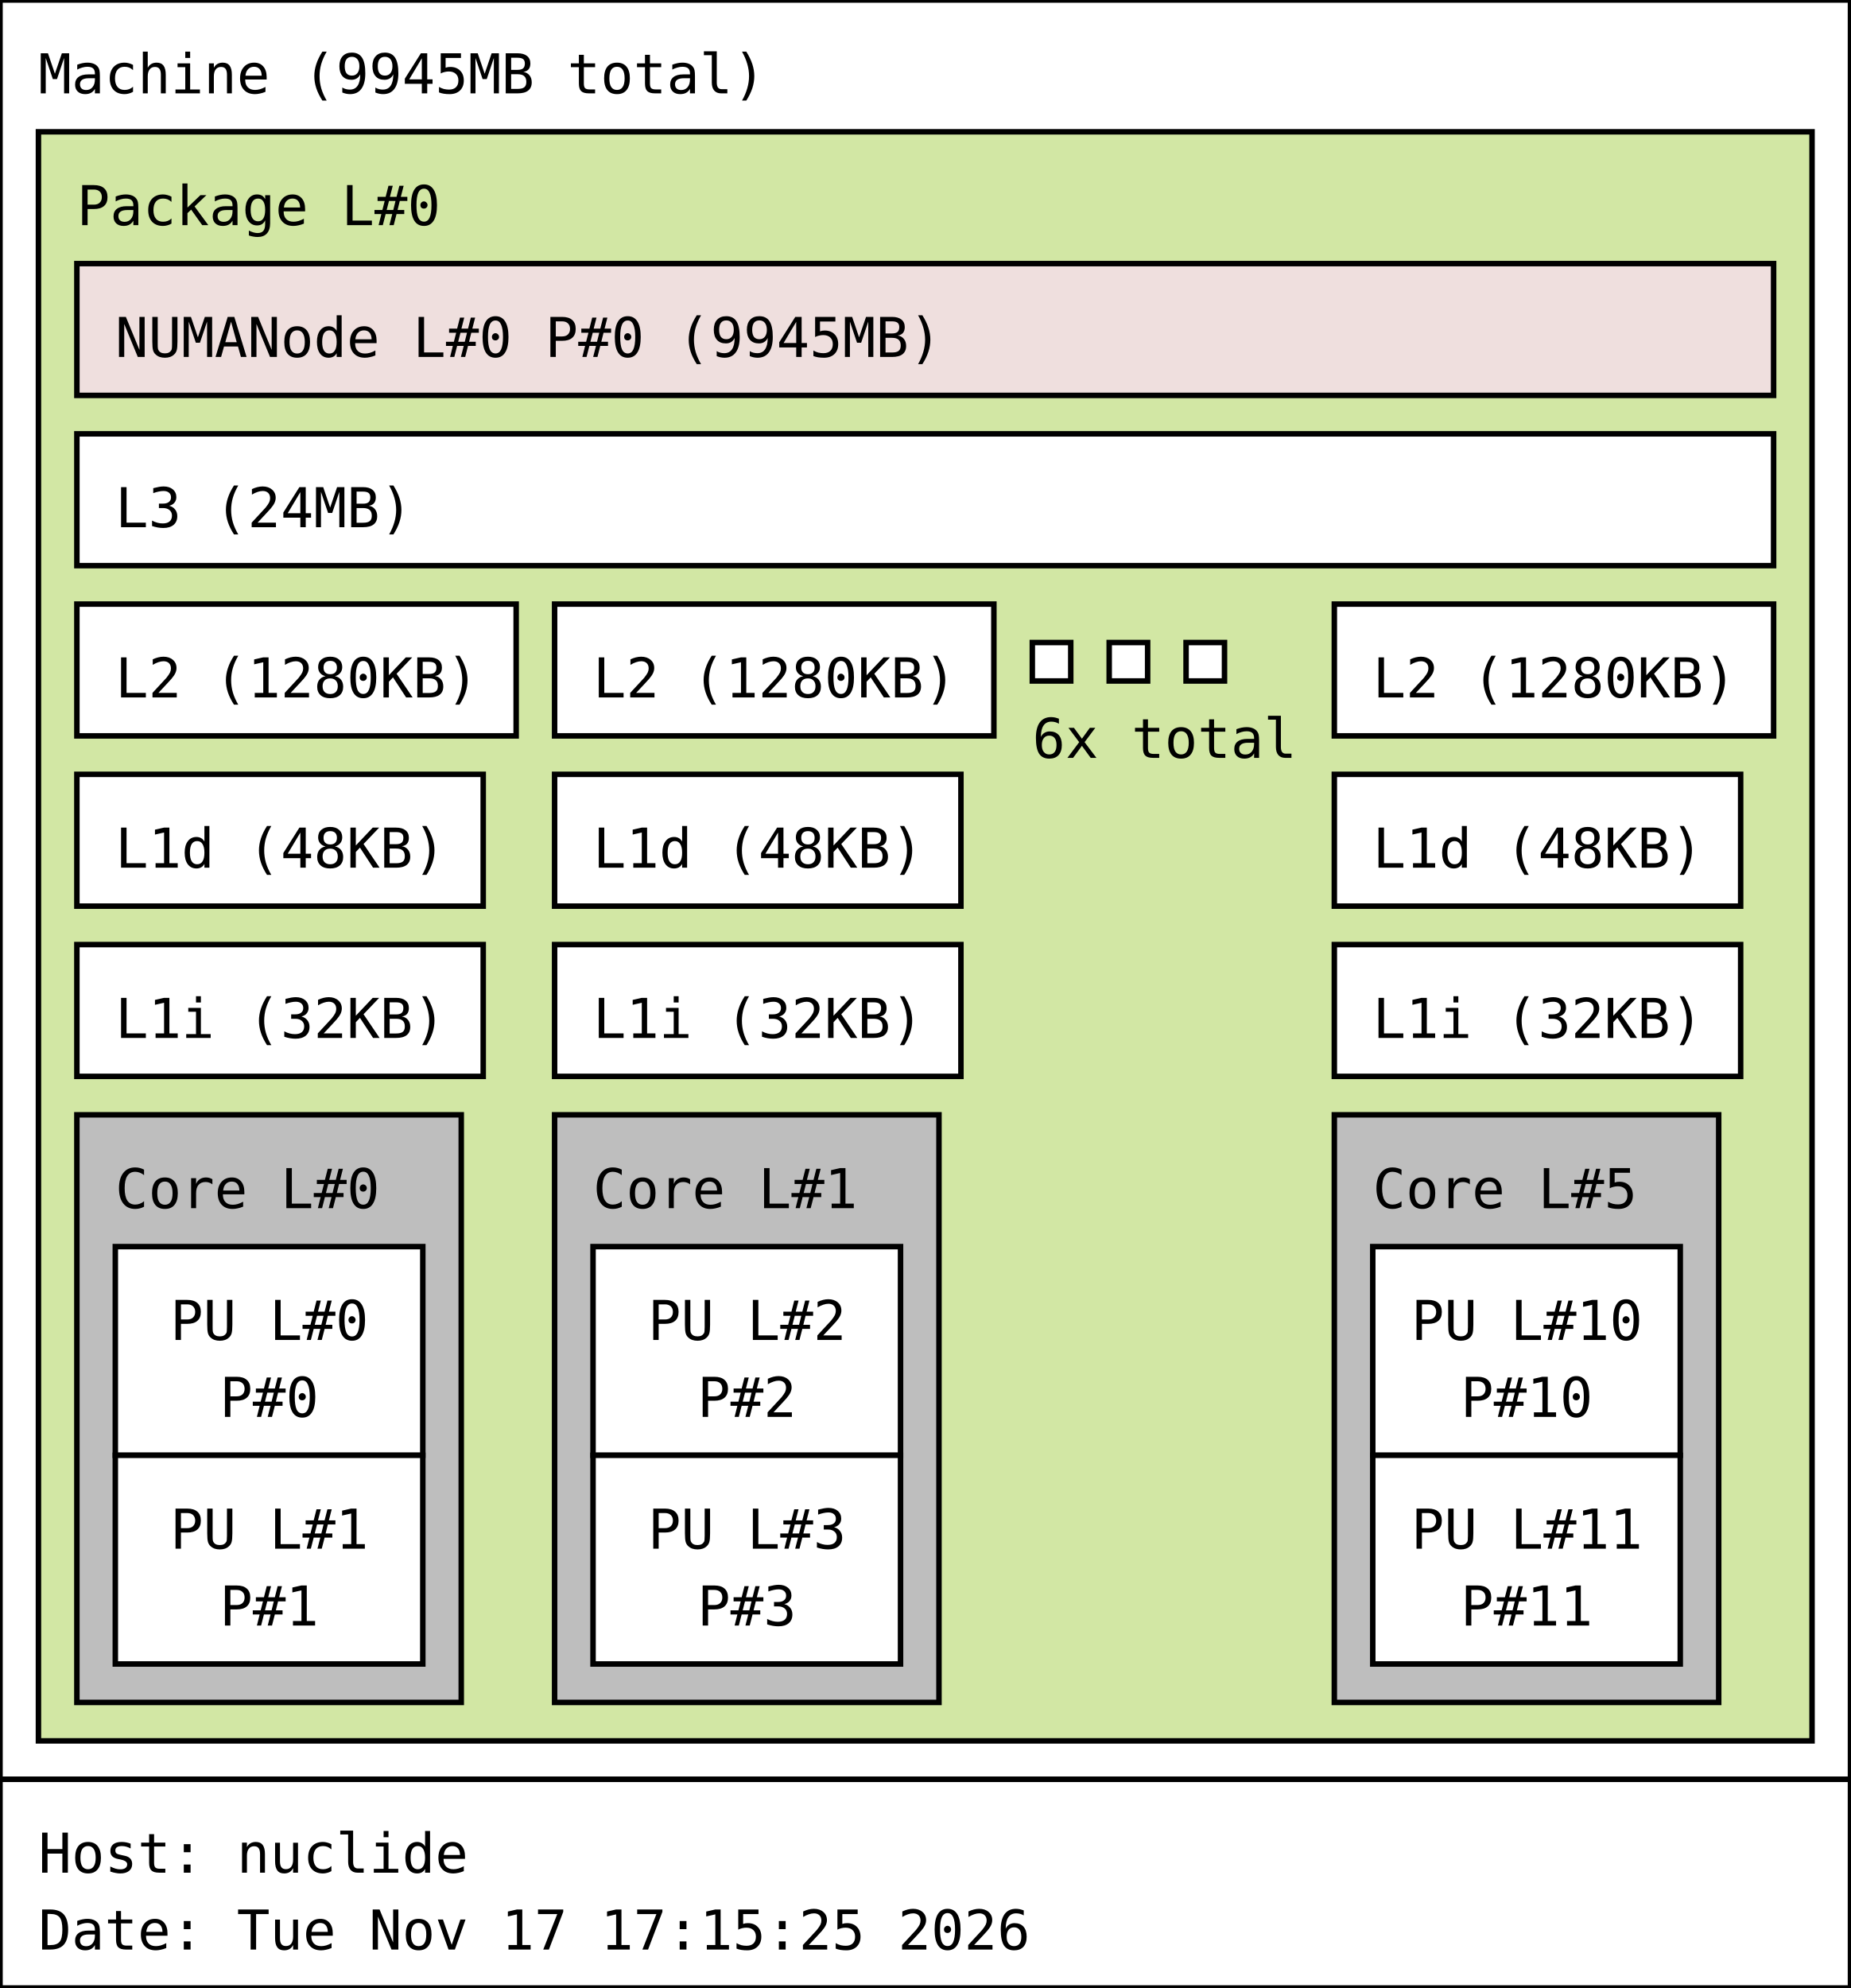
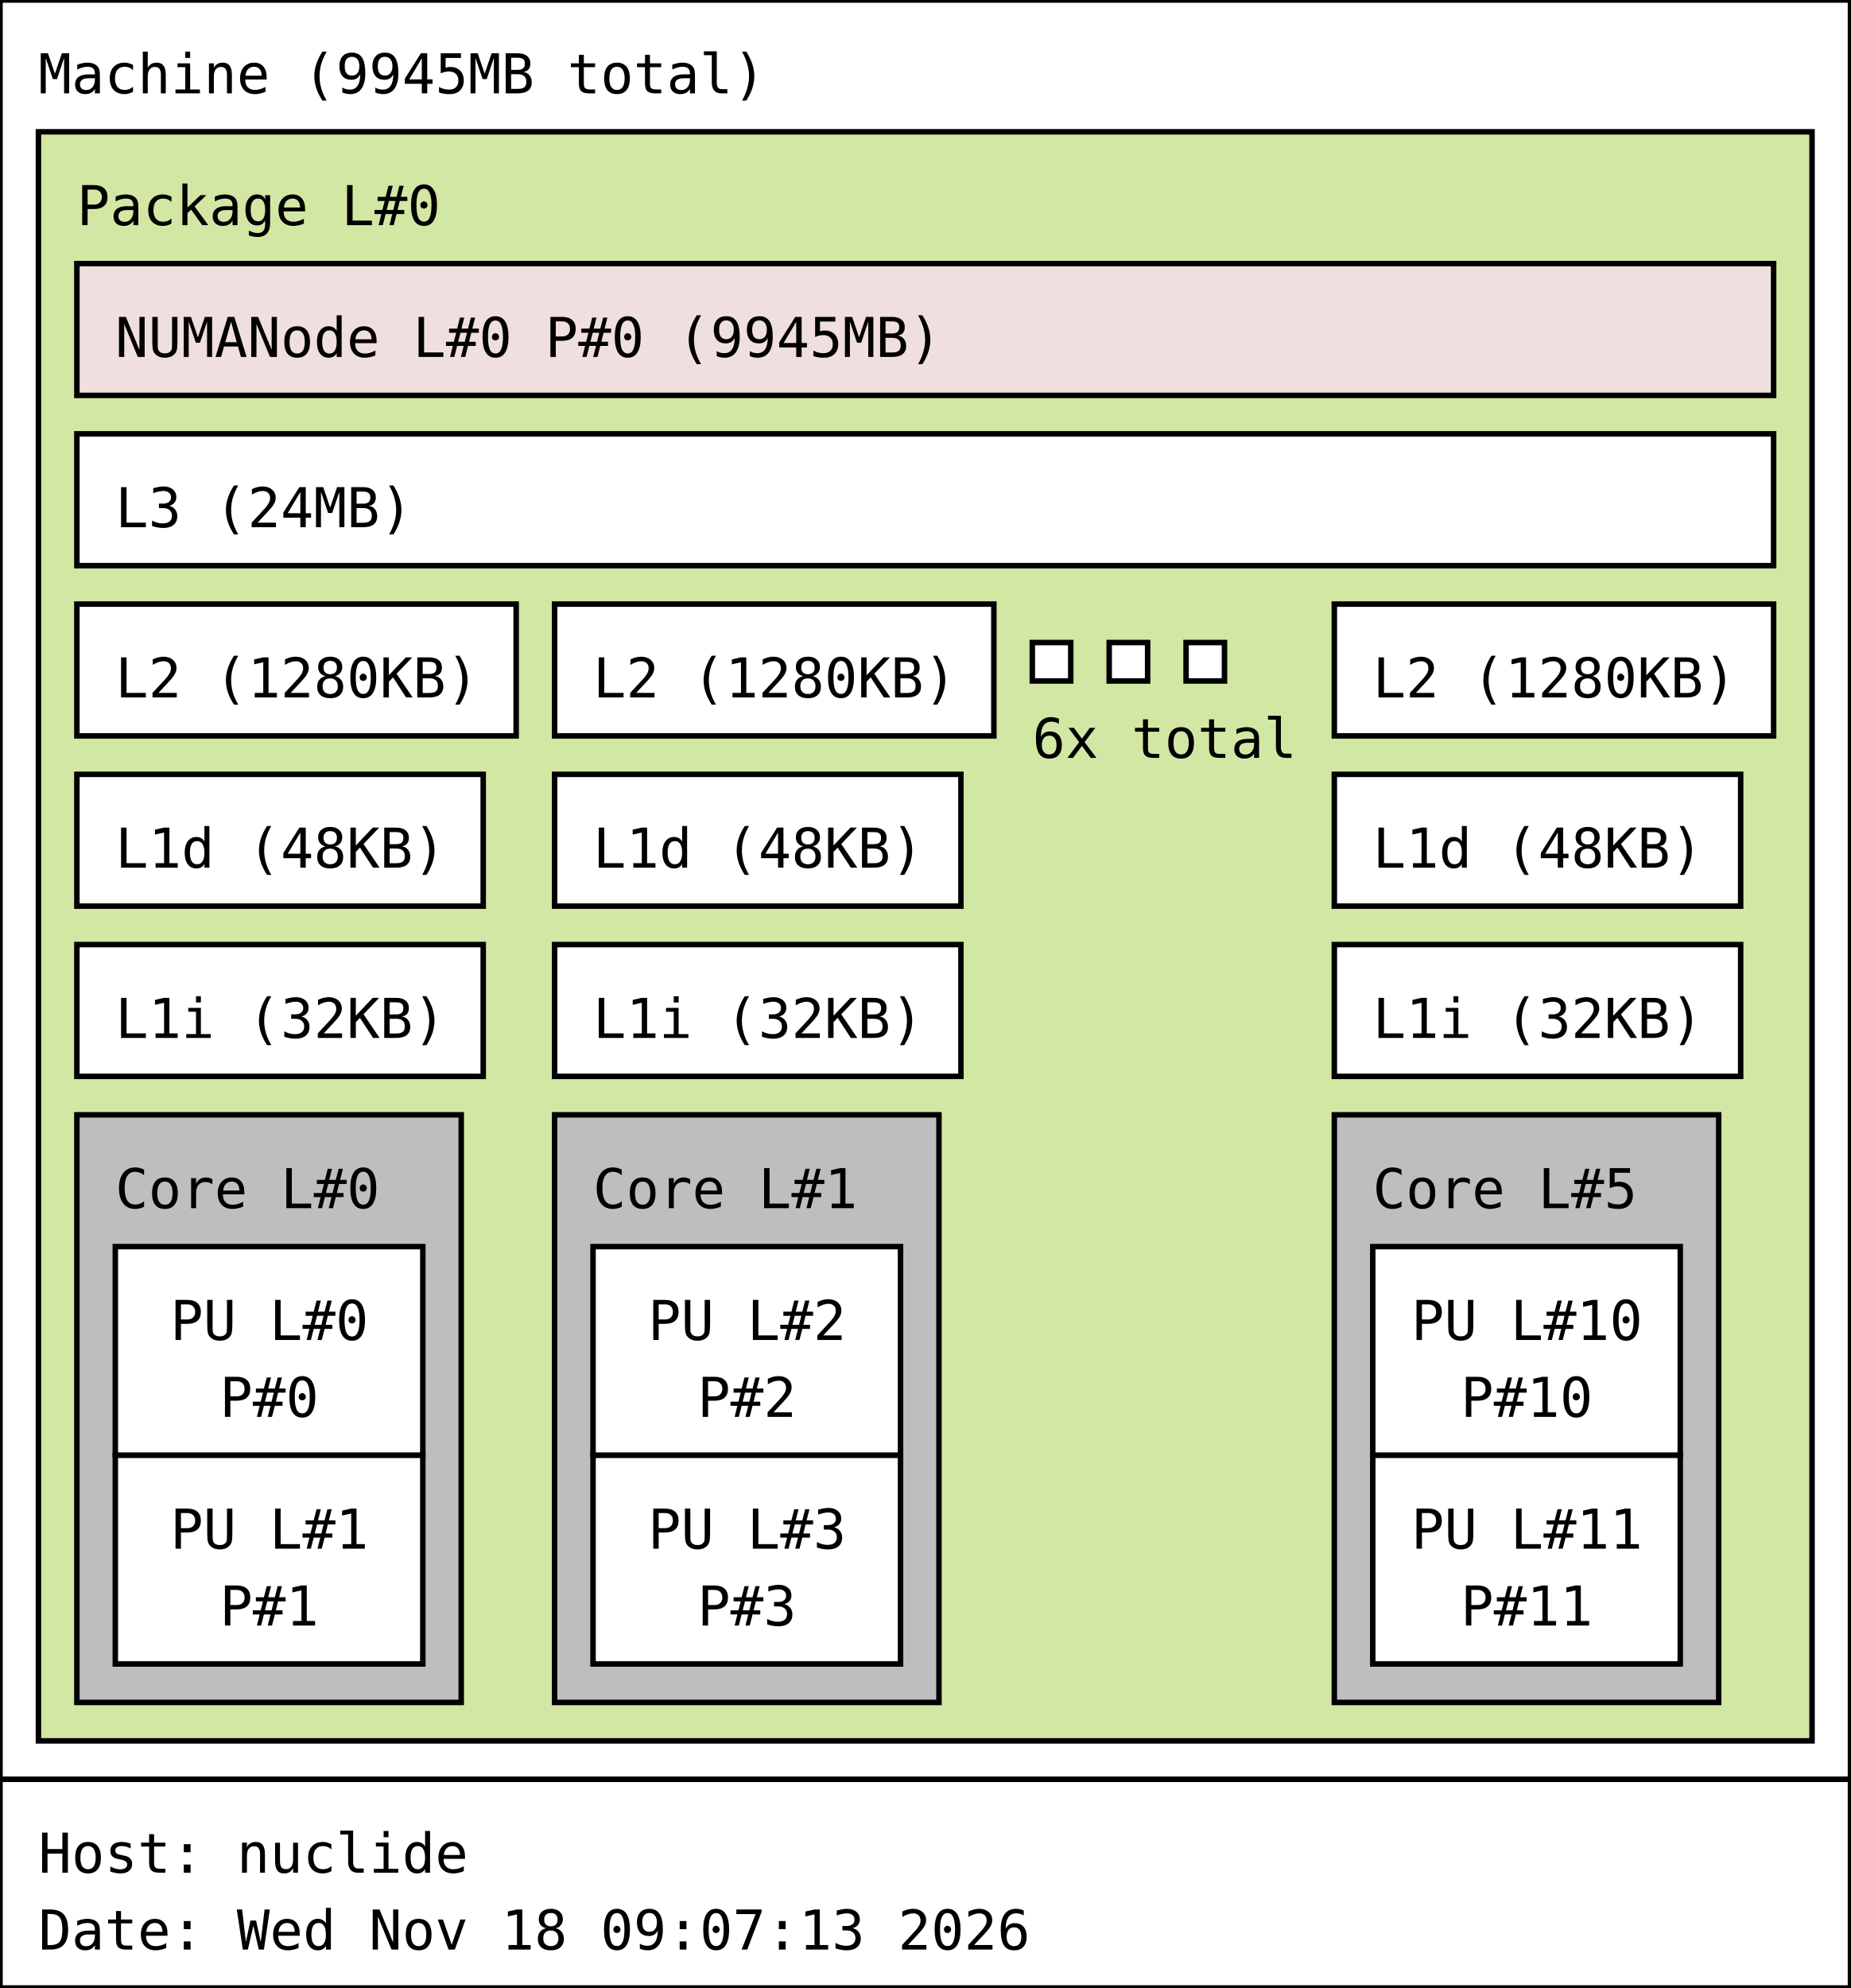
<svg xmlns="http://www.w3.org/2000/svg" width="337px" height="362px" viewBox="0 0 337px 362px" version="1.1">
  <rect id="Machine_0_rect" class="Machine" x="0" y="0" width="337" height="324" fill="rgb(255,255,255)" stroke="rgb(0,0,0)" stroke-width="1" />
  <text id="Machine_0_text" class="Machine" font-family="Monospace" x="7" y="17" fill="rgb(0,0,0)" font-size="10px">Machine (9945MB total)</text>
  <rect id="Package_0_rect" class="Package" x="7" y="24" width="323" height="293" fill="rgb(210,231,164)" stroke="rgb(0,0,0)" stroke-width="1" />
  <text id="Package_0_text" class="Package" font-family="Monospace" x="14" y="41" fill="rgb(0,0,0)" font-size="10px">Package L#0</text>
  <rect id="L3_0_rect" class="L3" x="14" y="79" width="309" height="24" fill="rgb(255,255,255)" stroke="rgb(0,0,0)" stroke-width="1" />
  <text id="L3_0_text" class="L3" font-family="Monospace" x="21" y="96" fill="rgb(0,0,0)" font-size="10px">L3 (24MB)</text>
  <rect id="L2_0_rect" class="L2" x="14" y="110" width="80" height="24" fill="rgb(255,255,255)" stroke="rgb(0,0,0)" stroke-width="1" />
  <text id="L2_0_text" class="L2" font-family="Monospace" x="21" y="127" fill="rgb(0,0,0)" font-size="10px">L2 (1280KB)</text>
  <rect id="L1d_0_rect" class="L1d" x="14" y="141" width="74" height="24" fill="rgb(255,255,255)" stroke="rgb(0,0,0)" stroke-width="1" />
  <text id="L1d_0_text" class="L1d" font-family="Monospace" x="21" y="158" fill="rgb(0,0,0)" font-size="10px">L1d (48KB)</text>
  <rect id="L1i_0_rect" class="L1i" x="14" y="172" width="74" height="24" fill="rgb(255,255,255)" stroke="rgb(0,0,0)" stroke-width="1" />
  <text id="L1i_0_text" class="L1i" font-family="Monospace" x="21" y="189" fill="rgb(0,0,0)" font-size="10px">L1i (32KB)</text>
  <rect id="Core_0_rect" class="Core" x="14" y="203" width="70" height="107" fill="rgb(190,190,190)" stroke="rgb(0,0,0)" stroke-width="1" />
  <text id="Core_0_text" class="Core" font-family="Monospace" x="21" y="220" fill="rgb(0,0,0)" font-size="10px">Core L#0</text>
  <rect id="PU_0_rect" class="PU" x="21" y="227" width="56" height="38" fill="rgb(255,255,255)" stroke="rgb(0,0,0)" stroke-width="1" />
  <text id="PU_0_text" class="PU" font-family="Monospace" x="31" y="244" fill="rgb(0,0,0)" font-size="10px">PU L#0</text>
  <text id="PU_0_text_1" class="PU" font-family="Monospace" x="40" y="258" fill="rgb(0,0,0)" font-size="10px">P#0</text>
  <rect id="PU_1_rect" class="PU" x="21" y="265" width="56" height="38" fill="rgb(255,255,255)" stroke="rgb(0,0,0)" stroke-width="1" />
  <text id="PU_1_text" class="PU" font-family="Monospace" x="31" y="282" fill="rgb(0,0,0)" font-size="10px">PU L#1</text>
  <text id="PU_1_text_1" class="PU" font-family="Monospace" x="40" y="296" fill="rgb(0,0,0)" font-size="10px">P#1</text>
  <rect id="L2_1_rect" class="L2" x="101" y="110" width="80" height="24" fill="rgb(255,255,255)" stroke="rgb(0,0,0)" stroke-width="1" />
  <text id="L2_1_text" class="L2" font-family="Monospace" x="108" y="127" fill="rgb(0,0,0)" font-size="10px">L2 (1280KB)</text>
  <rect id="L1d_1_rect" class="L1d" x="101" y="141" width="74" height="24" fill="rgb(255,255,255)" stroke="rgb(0,0,0)" stroke-width="1" />
  <text id="L1d_1_text" class="L1d" font-family="Monospace" x="108" y="158" fill="rgb(0,0,0)" font-size="10px">L1d (48KB)</text>
  <rect id="L1i_1_rect" class="L1i" x="101" y="172" width="74" height="24" fill="rgb(255,255,255)" stroke="rgb(0,0,0)" stroke-width="1" />
  <text id="L1i_1_text" class="L1i" font-family="Monospace" x="108" y="189" fill="rgb(0,0,0)" font-size="10px">L1i (32KB)</text>
  <rect id="Core_1_rect" class="Core" x="101" y="203" width="70" height="107" fill="rgb(190,190,190)" stroke="rgb(0,0,0)" stroke-width="1" />
  <text id="Core_1_text" class="Core" font-family="Monospace" x="108" y="220" fill="rgb(0,0,0)" font-size="10px">Core L#1</text>
  <rect id="PU_2_rect" class="PU" x="108" y="227" width="56" height="38" fill="rgb(255,255,255)" stroke="rgb(0,0,0)" stroke-width="1" />
  <text id="PU_2_text" class="PU" font-family="Monospace" x="118" y="244" fill="rgb(0,0,0)" font-size="10px">PU L#2</text>
  <text id="PU_2_text_1" class="PU" font-family="Monospace" x="127" y="258" fill="rgb(0,0,0)" font-size="10px">P#2</text>
  <rect id="PU_3_rect" class="PU" x="108" y="265" width="56" height="38" fill="rgb(255,255,255)" stroke="rgb(0,0,0)" stroke-width="1" />
  <text id="PU_3_text" class="PU" font-family="Monospace" x="118" y="282" fill="rgb(0,0,0)" font-size="10px">PU L#3</text>
  <text id="PU_3_text_1" class="PU" font-family="Monospace" x="127" y="296" fill="rgb(0,0,0)" font-size="10px">P#3</text>
  <rect id="L2_2_rect" class="L2" x="188" y="117" width="7" height="7" fill="rgb(255,255,255)" stroke="rgb(0,0,0)" stroke-width="1" />
  <rect id="L2_2_rect" class="L2" x="202" y="117" width="7" height="7" fill="rgb(255,255,255)" stroke="rgb(0,0,0)" stroke-width="1" />
  <rect id="L2_2_rect" class="L2" x="216" y="117" width="7" height="7" fill="rgb(255,255,255)" stroke="rgb(0,0,0)" stroke-width="1" />
  <text id="L2_2_text" class="L2" font-family="Monospace" x="188" y="138" fill="rgb(0,0,0)" font-size="10px">6x total</text>
  <rect id="L2_5_rect" class="L2" x="243" y="110" width="80" height="24" fill="rgb(255,255,255)" stroke="rgb(0,0,0)" stroke-width="1" />
  <text id="L2_5_text" class="L2" font-family="Monospace" x="250" y="127" fill="rgb(0,0,0)" font-size="10px">L2 (1280KB)</text>
  <rect id="L1d_5_rect" class="L1d" x="243" y="141" width="74" height="24" fill="rgb(255,255,255)" stroke="rgb(0,0,0)" stroke-width="1" />
  <text id="L1d_5_text" class="L1d" font-family="Monospace" x="250" y="158" fill="rgb(0,0,0)" font-size="10px">L1d (48KB)</text>
  <rect id="L1i_5_rect" class="L1i" x="243" y="172" width="74" height="24" fill="rgb(255,255,255)" stroke="rgb(0,0,0)" stroke-width="1" />
  <text id="L1i_5_text" class="L1i" font-family="Monospace" x="250" y="189" fill="rgb(0,0,0)" font-size="10px">L1i (32KB)</text>
  <rect id="Core_5_rect" class="Core" x="243" y="203" width="70" height="107" fill="rgb(190,190,190)" stroke="rgb(0,0,0)" stroke-width="1" />
  <text id="Core_5_text" class="Core" font-family="Monospace" x="250" y="220" fill="rgb(0,0,0)" font-size="10px">Core L#5</text>
  <rect id="PU_10_rect" class="PU" x="250" y="227" width="56" height="38" fill="rgb(255,255,255)" stroke="rgb(0,0,0)" stroke-width="1" />
  <text id="PU_10_text" class="PU" font-family="Monospace" x="257" y="244" fill="rgb(0,0,0)" font-size="10px">PU L#10</text>
  <text id="PU_10_text_1" class="PU" font-family="Monospace" x="266" y="258" fill="rgb(0,0,0)" font-size="10px">P#10</text>
  <rect id="PU_11_rect" class="PU" x="250" y="265" width="56" height="38" fill="rgb(255,255,255)" stroke="rgb(0,0,0)" stroke-width="1" />
  <text id="PU_11_text" class="PU" font-family="Monospace" x="257" y="282" fill="rgb(0,0,0)" font-size="10px">PU L#11</text>
  <text id="PU_11_text_1" class="PU" font-family="Monospace" x="266" y="296" fill="rgb(0,0,0)" font-size="10px">P#11</text>
  <rect id="NUMANode_0_rect" class="NUMANode" x="14" y="48" width="309" height="24" fill="rgb(239,223,222)" stroke="rgb(0,0,0)" stroke-width="1" />
  <text id="NUMANode_0_text" class="NUMANode" font-family="Monospace" x="21" y="65" fill="rgb(0,0,0)" font-size="10px">NUMANode L#0 P#0 (9945MB)</text>
  <rect id="anon_rect" x="0" y="324" width="337" height="38" fill="rgb(255,255,255)" stroke="rgb(0,0,0)" stroke-width="1" />
  <text id="anon_text" font-family="Monospace" x="7" y="341" fill="rgb(0,0,0)" font-size="10px">Host: nuclide</text>
-   <text id="anon_text_1" font-family="Monospace" x="7" y="355" fill="rgb(0,0,0)" font-size="10px">Date: Tue Nov 17 17:15:25 2026</text>
+   <text id="anon_text_1" font-family="Monospace" x="7" y="355" fill="rgb(0,0,0)" font-size="10px">Date: Wed Nov 18 09:07:13 2026</text>
</svg>
